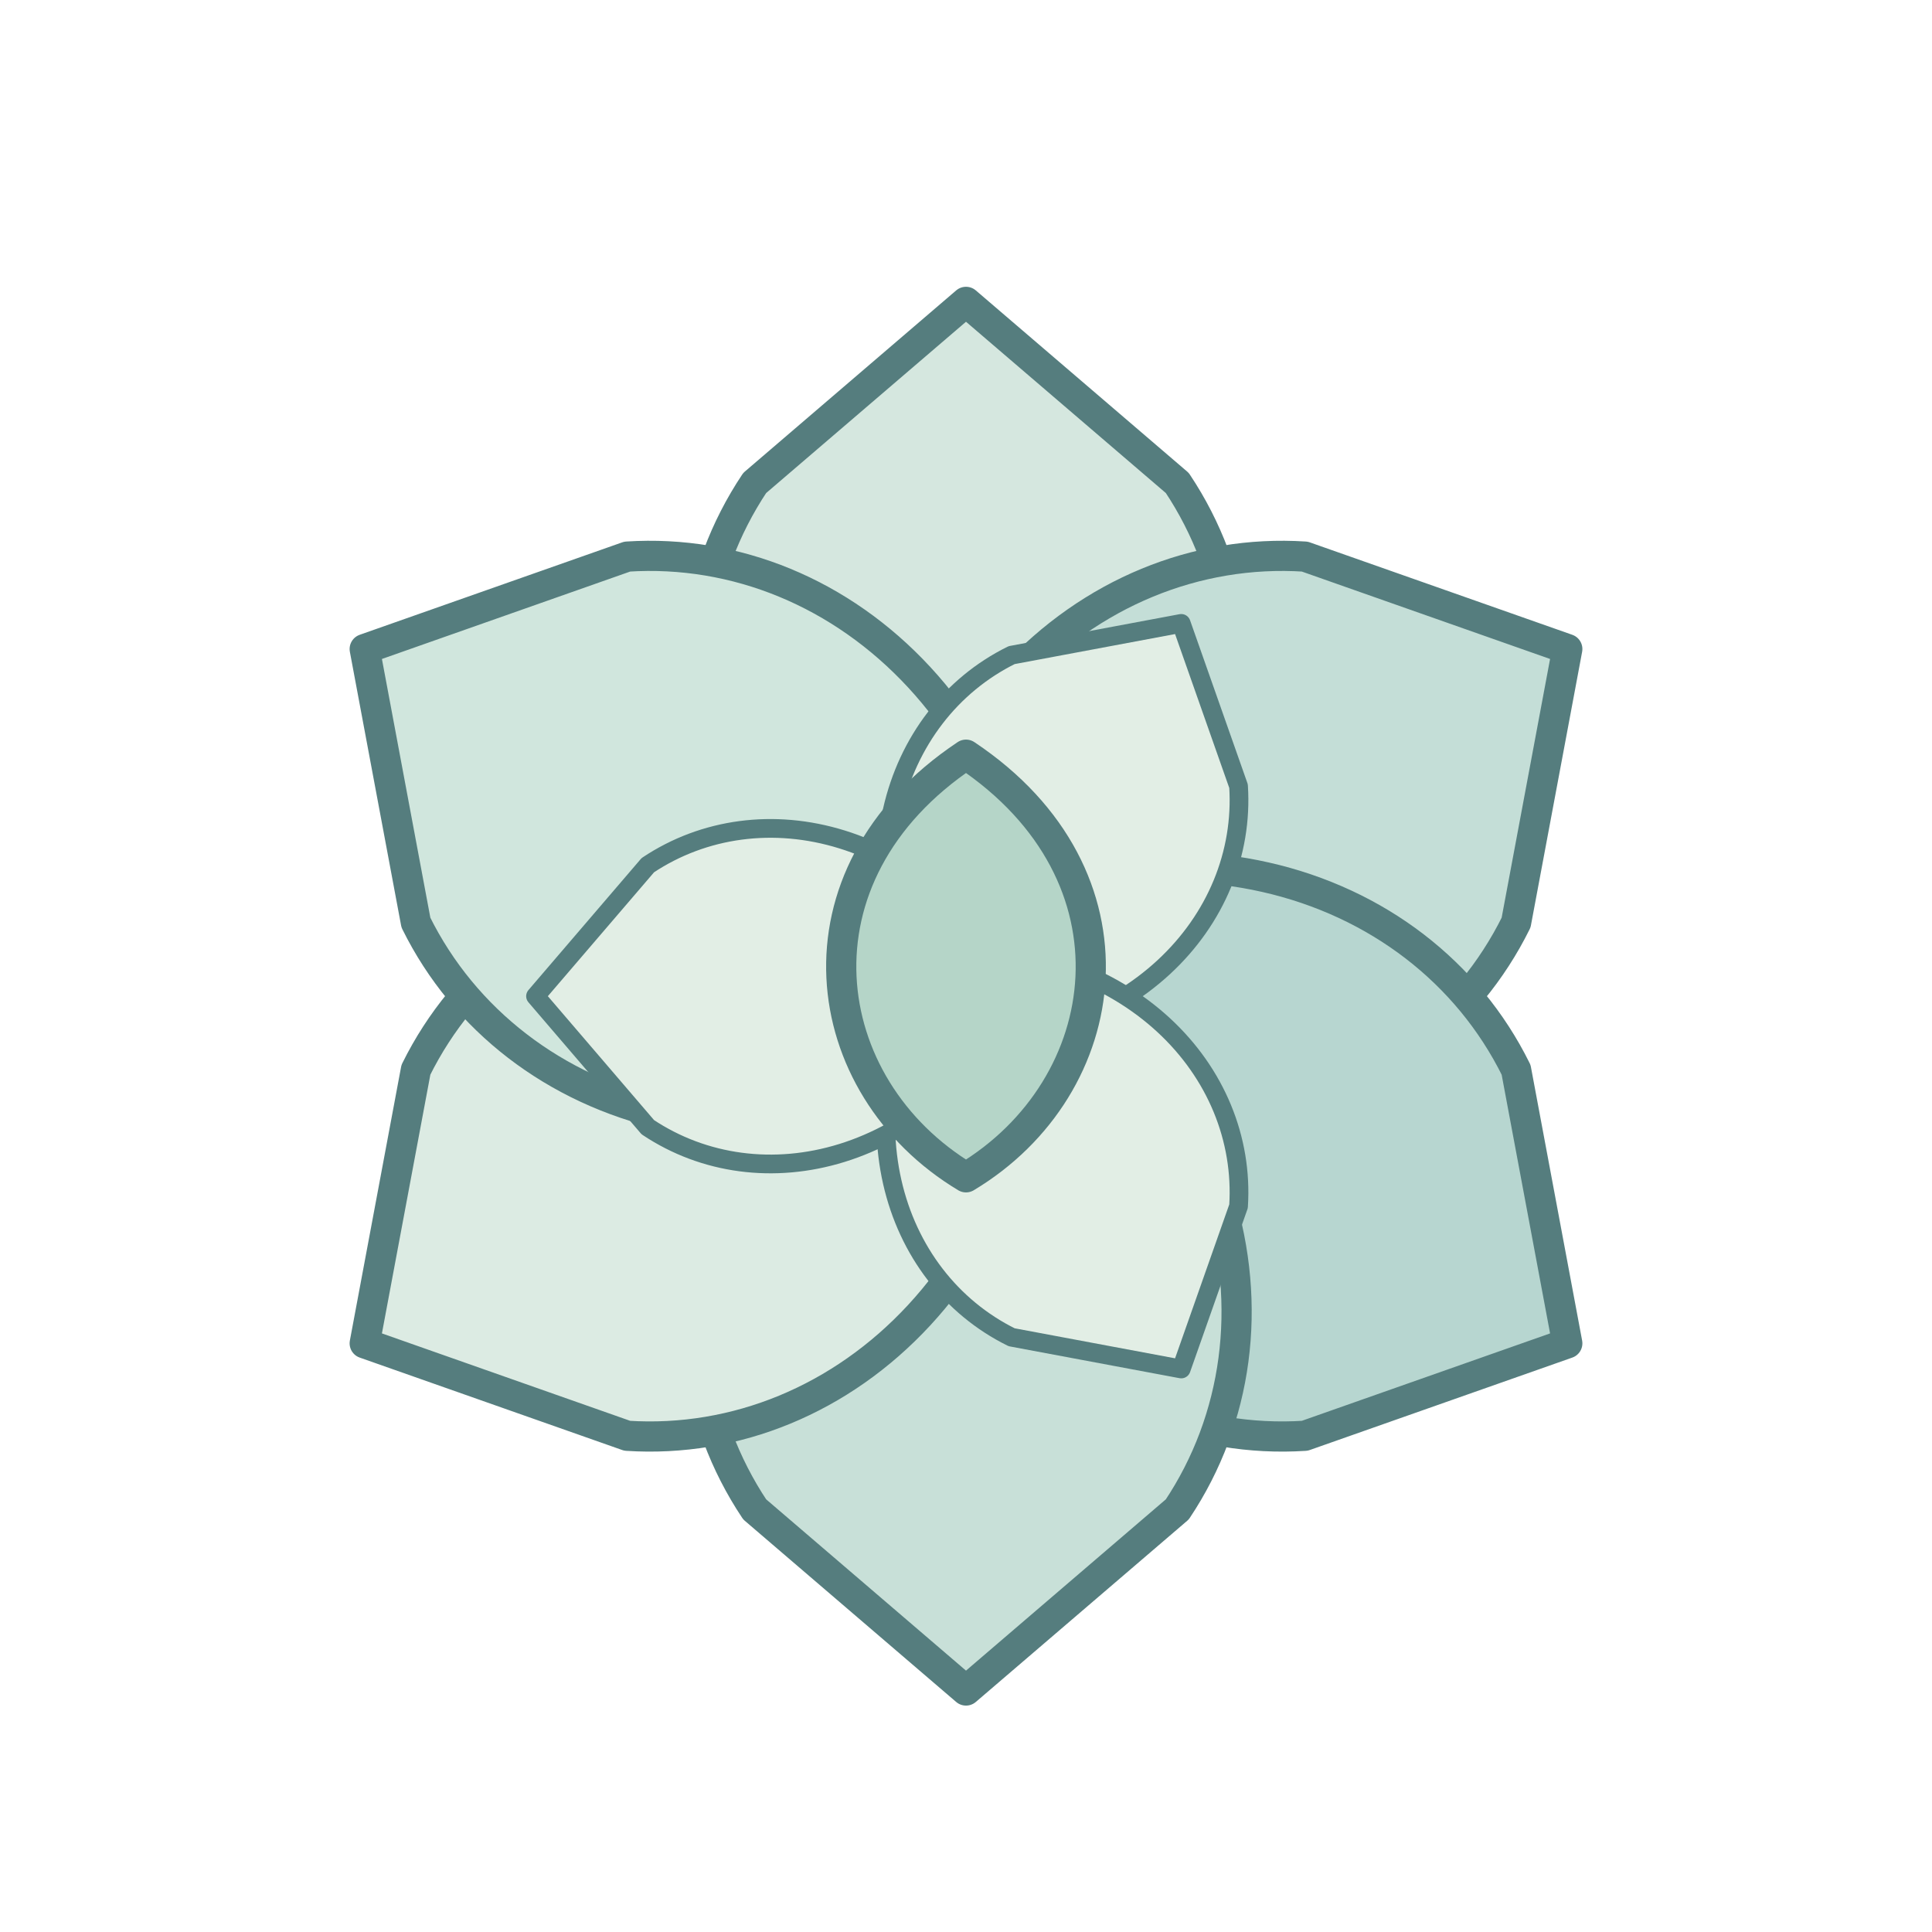
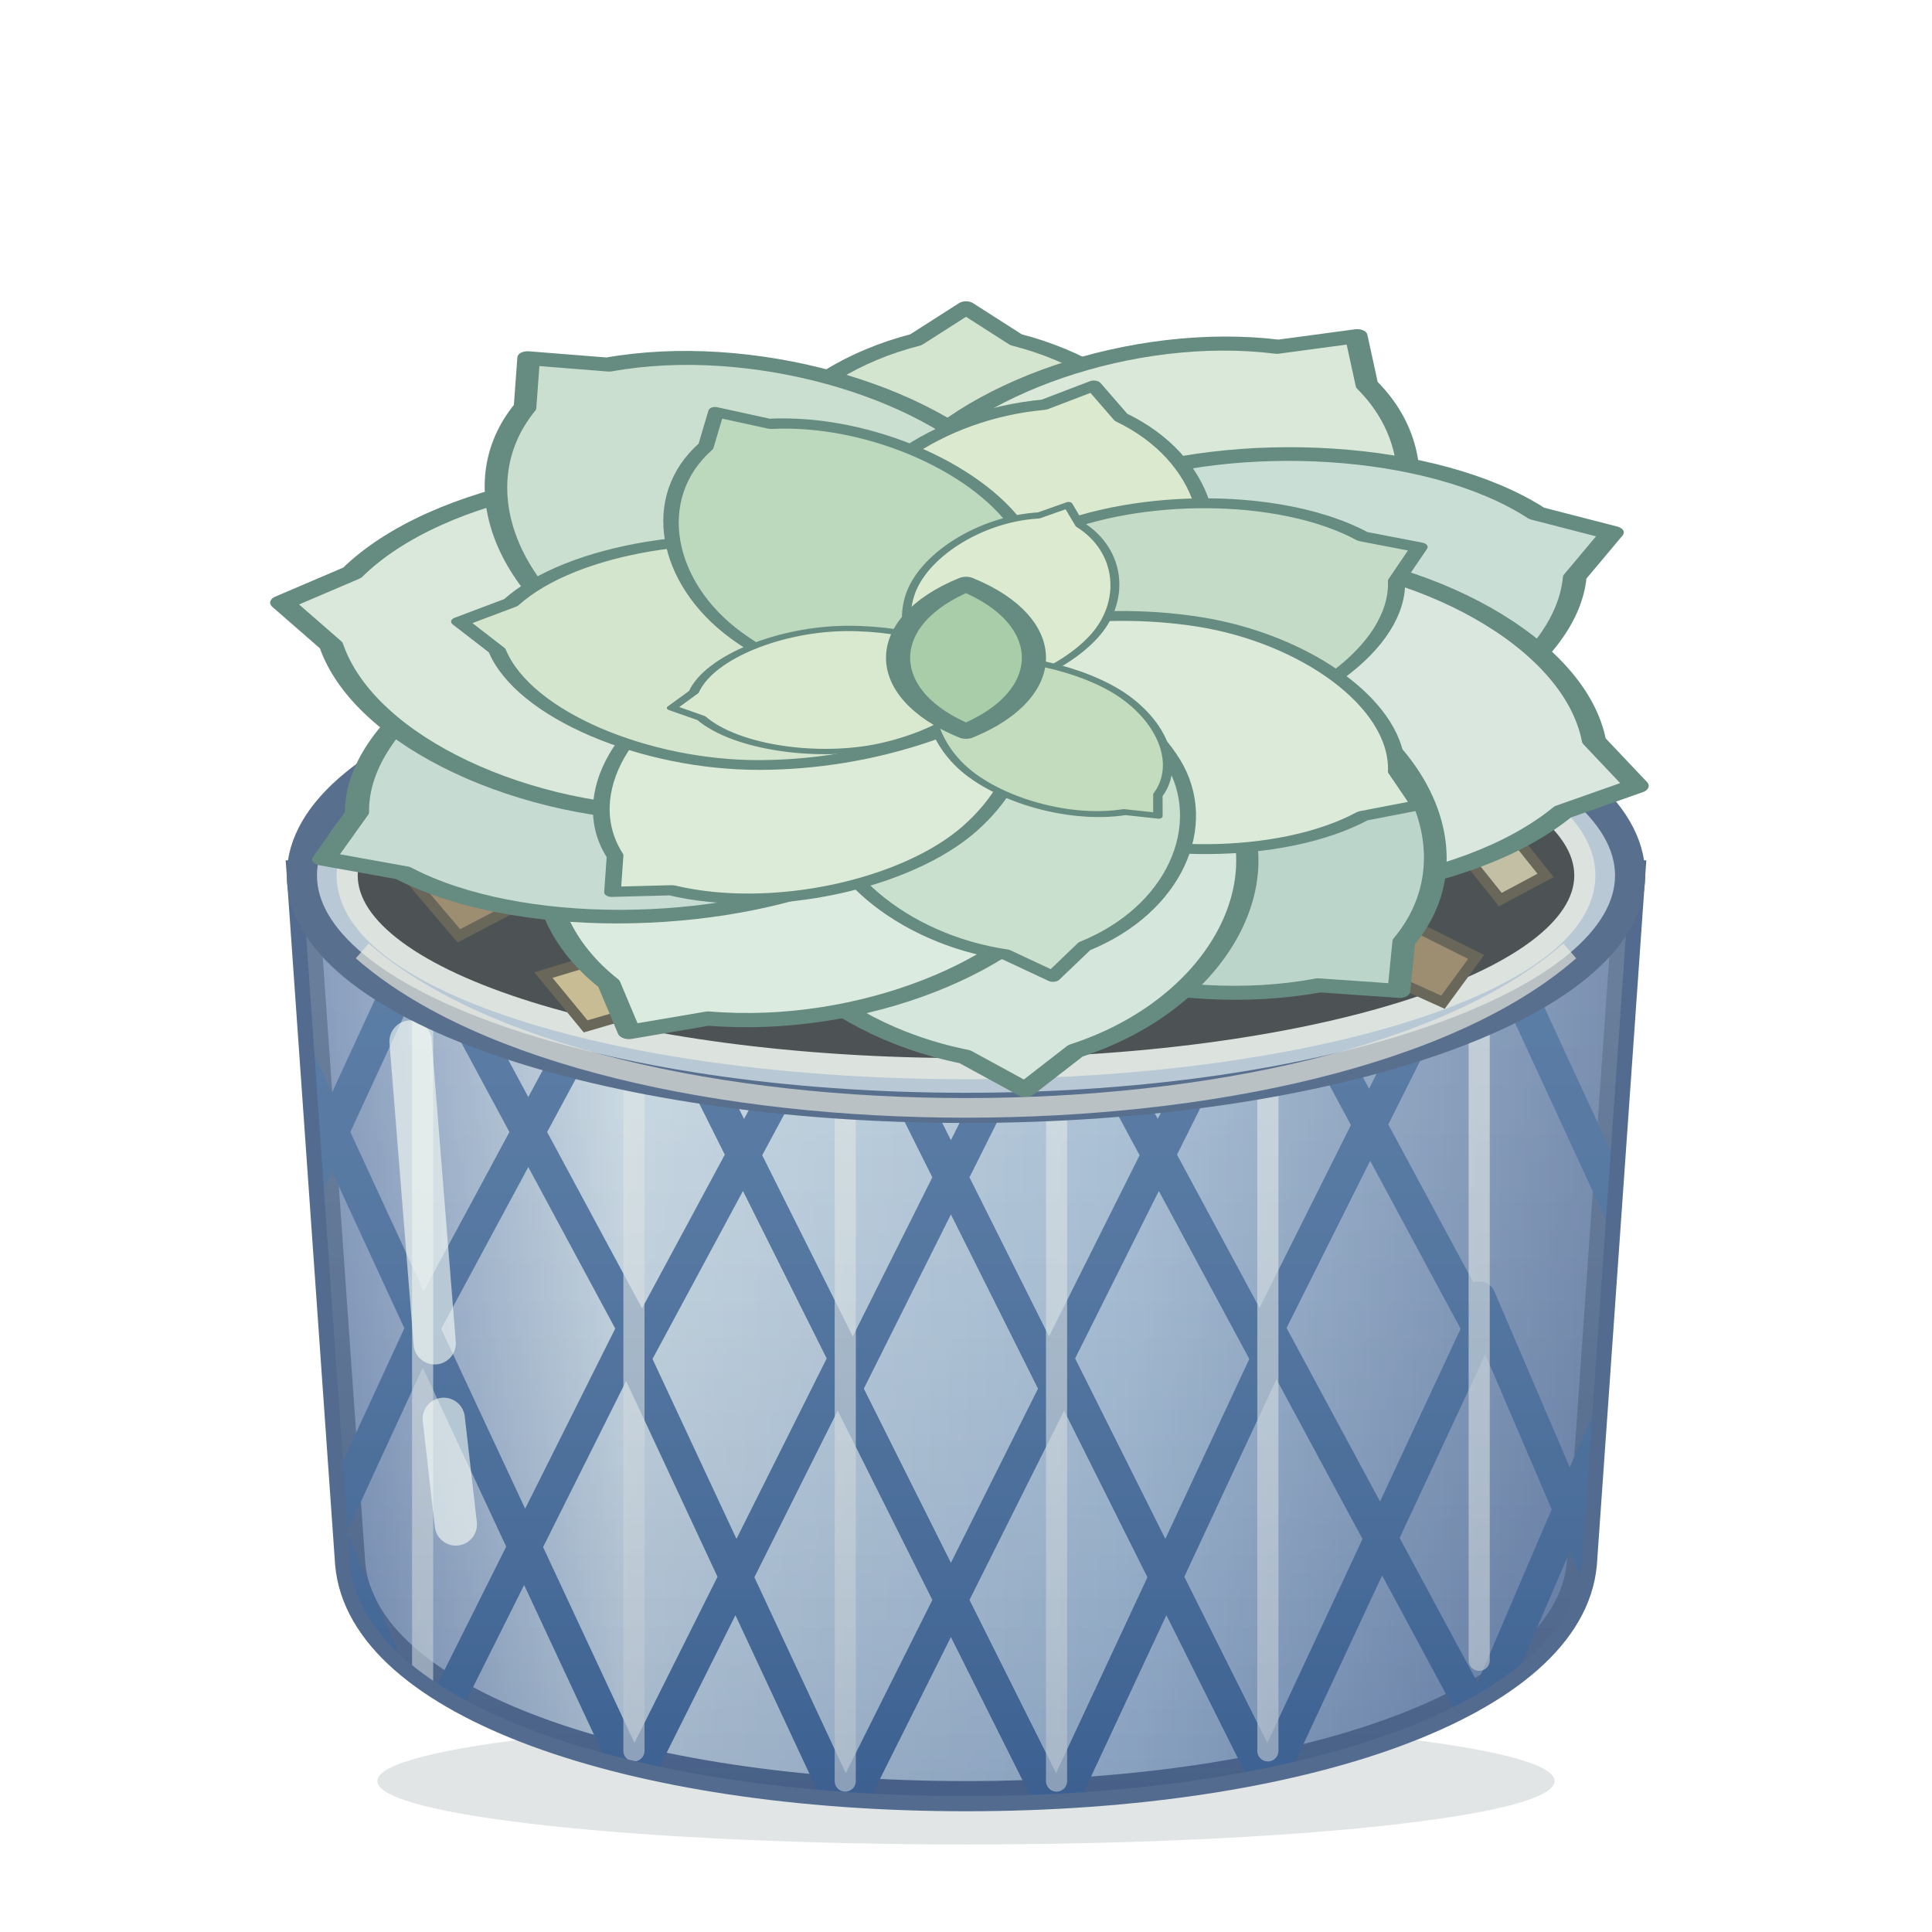
<svg xmlns="http://www.w3.org/2000/svg" viewBox="0 0 64 64" role="img" aria-labelledby="echeveria-arctic-ice-title echeveria-arctic-ice-description" data-plant-slug="echeveria-arctic-ice" focusable="false">
  <defs>
-     <path id="arctic-leaf" d="M0 3C-9-2-11-11-7-17L0-23 7-17C11-11 9-2 0 3Z" />
+     <linearGradient id="arctic-pot-glaze" x1="0" y1="0" x2="1" y2="0">
+       <stop offset="0" stop-color="#728bb4" />
+       <stop offset="0.24" stop-color="#c8d9e4" />
+       <stop offset="0.62" stop-color="#a5bed6" />
+       <stop offset="1" stop-color="#667fa7" />
+     </linearGradient>
+     <linearGradient id="arctic-pot-shade" x1="0" y1="0" x2="0" y2="1">
+       <stop offset="0" stop-color="#fffdf0" stop-opacity="0.14" />
+       <stop offset="1" stop-color="#263e70" stop-opacity="0.24" />
+     </linearGradient>
+     <path id="arctic-pot-body" d="M10 29H54L52.4 51.8C52 56.4 43.1 59.5 32 59.5S12 56.4 11.6 51.8Z" />
+     <clipPath id="arctic-pot-clip">
+       <use href="#arctic-pot-body" />
+     </clipPath>
+     <path id="arctic-leaf" d="M0 3C-4 1-8-3-9-8-10-13-7-19-2-21L0-23 2-21C7-19 10-13 9-8 8-3 4 1 0 3Z" />
  </defs>
-   <g transform="translate(32 33)" stroke="#557d7e" stroke-width="1" stroke-linejoin="round">
-     <use href="#arctic-leaf" transform="rotate(0)" fill="#d5e7df" />
-     <use href="#arctic-leaf" transform="rotate(60)" fill="#c4ded7" />
-     <use href="#arctic-leaf" transform="rotate(120)" fill="#b7d6d0" />
-     <use href="#arctic-leaf" transform="rotate(180)" fill="#c8e0d8" />
-     <use href="#arctic-leaf" transform="rotate(240)" fill="#dcebe3" />
-     <use href="#arctic-leaf" transform="rotate(300)" fill="#d0e6dd" />
-     <use href="#arctic-leaf" transform="rotate(30) scale(0.62)" fill="#e2eee5" />
-     <use href="#arctic-leaf" transform="rotate(150) scale(0.62)" fill="#e2eee5" />
-     <use href="#arctic-leaf" transform="rotate(270) scale(0.62)" fill="#e2eee5" />
-     <path d="M0-8C-6-4-5 3 0 6 5 3 6-4 0-8Z" fill="#b5d5c8" />
+   <ellipse cx="32" cy="59" rx="19.5" ry="2.1" fill="#263f4a" opacity="0.14" />
+   <use href="#arctic-pot-body" fill="url(#arctic-pot-glaze)" stroke="#526b8e" stroke-width="1" />
+   <g clip-path="url(#arctic-pot-clip)" fill="none" stroke-linecap="round" stroke-linejoin="round">
+     <path d="M8 31 14 44 8 57M14 31 21 44 14 58 8 44ZM21 31 28 45 21 59 14 44ZM28 32 35 46 28 60 21 45ZM35 32 42 45 35 60 28 46ZM42 31 49 44 42 59 35 45ZM49 30 55 43 49 57 42 44ZM55 30 61 43 55 57 49 43" stroke="#436b9b" stroke-width="1.1" />
+     <path d="M14 32V56M21 32V58M28 33V59M35 33V59M42 32V58M49 31V55" stroke="#e2e9e9" stroke-width="0.7" opacity="0.65" />
+     <use href="#arctic-pot-body" fill="url(#arctic-pot-shade)" stroke="none" />
+     <path d="M13.6 34.5 14.4 44.5M14.7 47 15.1 50.5" stroke="#f5fbf5" stroke-width="1.4" opacity="0.62" />
  </g>
+   <ellipse cx="32" cy="29" rx="22" ry="7.7" fill="#b9c8d5" stroke="#596f8e" stroke-width="1" />
+   <ellipse cx="32" cy="29" rx="20.5" ry="6.4" fill="#4d5254" stroke="#dce2dd" stroke-width="0.7" />
+   <g fill="#9d8d71" stroke="#696759" stroke-width="0.35">
+     <path d="m13.5 29 2-1 2 1.8-2.3 1.2Z" />
+     <path d="m18 32.3 2-0.6 1.8 1.6-2.4 0.7Z" fill="#c8bc94" />
+     <path d="m44.7 31.8 2-1.2 2.2 1.1-1.1 1.5Z" />
+     <path d="m48.5 28.3 1.5-0.8 1.2 1.5-1.5 0.8Z" fill="#c3bfa5" />
+   </g>
+   <g transform="translate(32 22.4) scale(1 0.61)" stroke="#668b80" stroke-width="0.8" stroke-linejoin="round">
+     <use href="#arctic-leaf" transform="rotate(0) scale(0.83 0.87)" fill="#d3e5cf" />
+     <use href="#arctic-leaf" transform="rotate(35) scale(0.9 0.98)" fill="#d9e8d9" />
+     <use href="#arctic-leaf" transform="rotate(70) scale(0.92 0.99)" fill="#c9dfd6" />
+     <use href="#arctic-leaf" transform="rotate(105)" fill="#d9e7df" />
+     <use href="#arctic-leaf" transform="rotate(140) scale(0.92 0.97)" fill="#bcd5cb" />
+     <use href="#arctic-leaf" transform="rotate(175) scale(0.92 0.98)" fill="#d5e6dc" />
+     <use href="#arctic-leaf" transform="rotate(210) scale(0.95 0.97)" fill="#dcebe0" />
+     <use href="#arctic-leaf" transform="rotate(245) scale(0.9 1.02)" fill="#c6dcd3" />
+     <use href="#arctic-leaf" transform="rotate(280)" fill="#d9e8db" />
+     <use href="#arctic-leaf" transform="rotate(320) scale(0.9 0.98)" fill="#cadfcf" />
+     <use href="#arctic-leaf" transform="rotate(15) scale(0.66 0.71)" fill="#dbe9ce" />
+     <use href="#arctic-leaf" transform="rotate(65) scale(0.66 0.72)" fill="#c4dcc7" />
+     <use href="#arctic-leaf" transform="rotate(115) scale(0.66 0.72)" fill="#dcebd9" />
+     <use href="#arctic-leaf" transform="rotate(170) scale(0.66 0.72)" fill="#c9e0ce" />
+     <use href="#arctic-leaf" transform="rotate(225) scale(0.66 0.72)" fill="#dcebd7" />
+     <use href="#arctic-leaf" transform="rotate(280) scale(0.66 0.74)" fill="#d4e5ce" />
+     <use href="#arctic-leaf" transform="rotate(330) scale(0.61 0.72)" fill="#bcd8bd" />
+     <use href="#arctic-leaf" transform="rotate(20) scale(0.36 0.43)" fill="#dcebd0" />
+     <use href="#arctic-leaf" transform="rotate(140) scale(0.36 0.43)" fill="#c2dcbd" />
+     <use href="#arctic-leaf" transform="rotate(260) scale(0.36 0.43)" fill="#d9e9cf" />
+     <path d="M0-5C-3-3-3 1 0 3 3 1 3-3 0-5Z" fill="#a9cca9" />
+   </g>
+   <path d="M12 31.5C16 35 24 36.7 32 36.7S48 35 52 31.5" fill="none" stroke="#ecede1" stroke-width="0.65" opacity="0.65" />
</svg>
